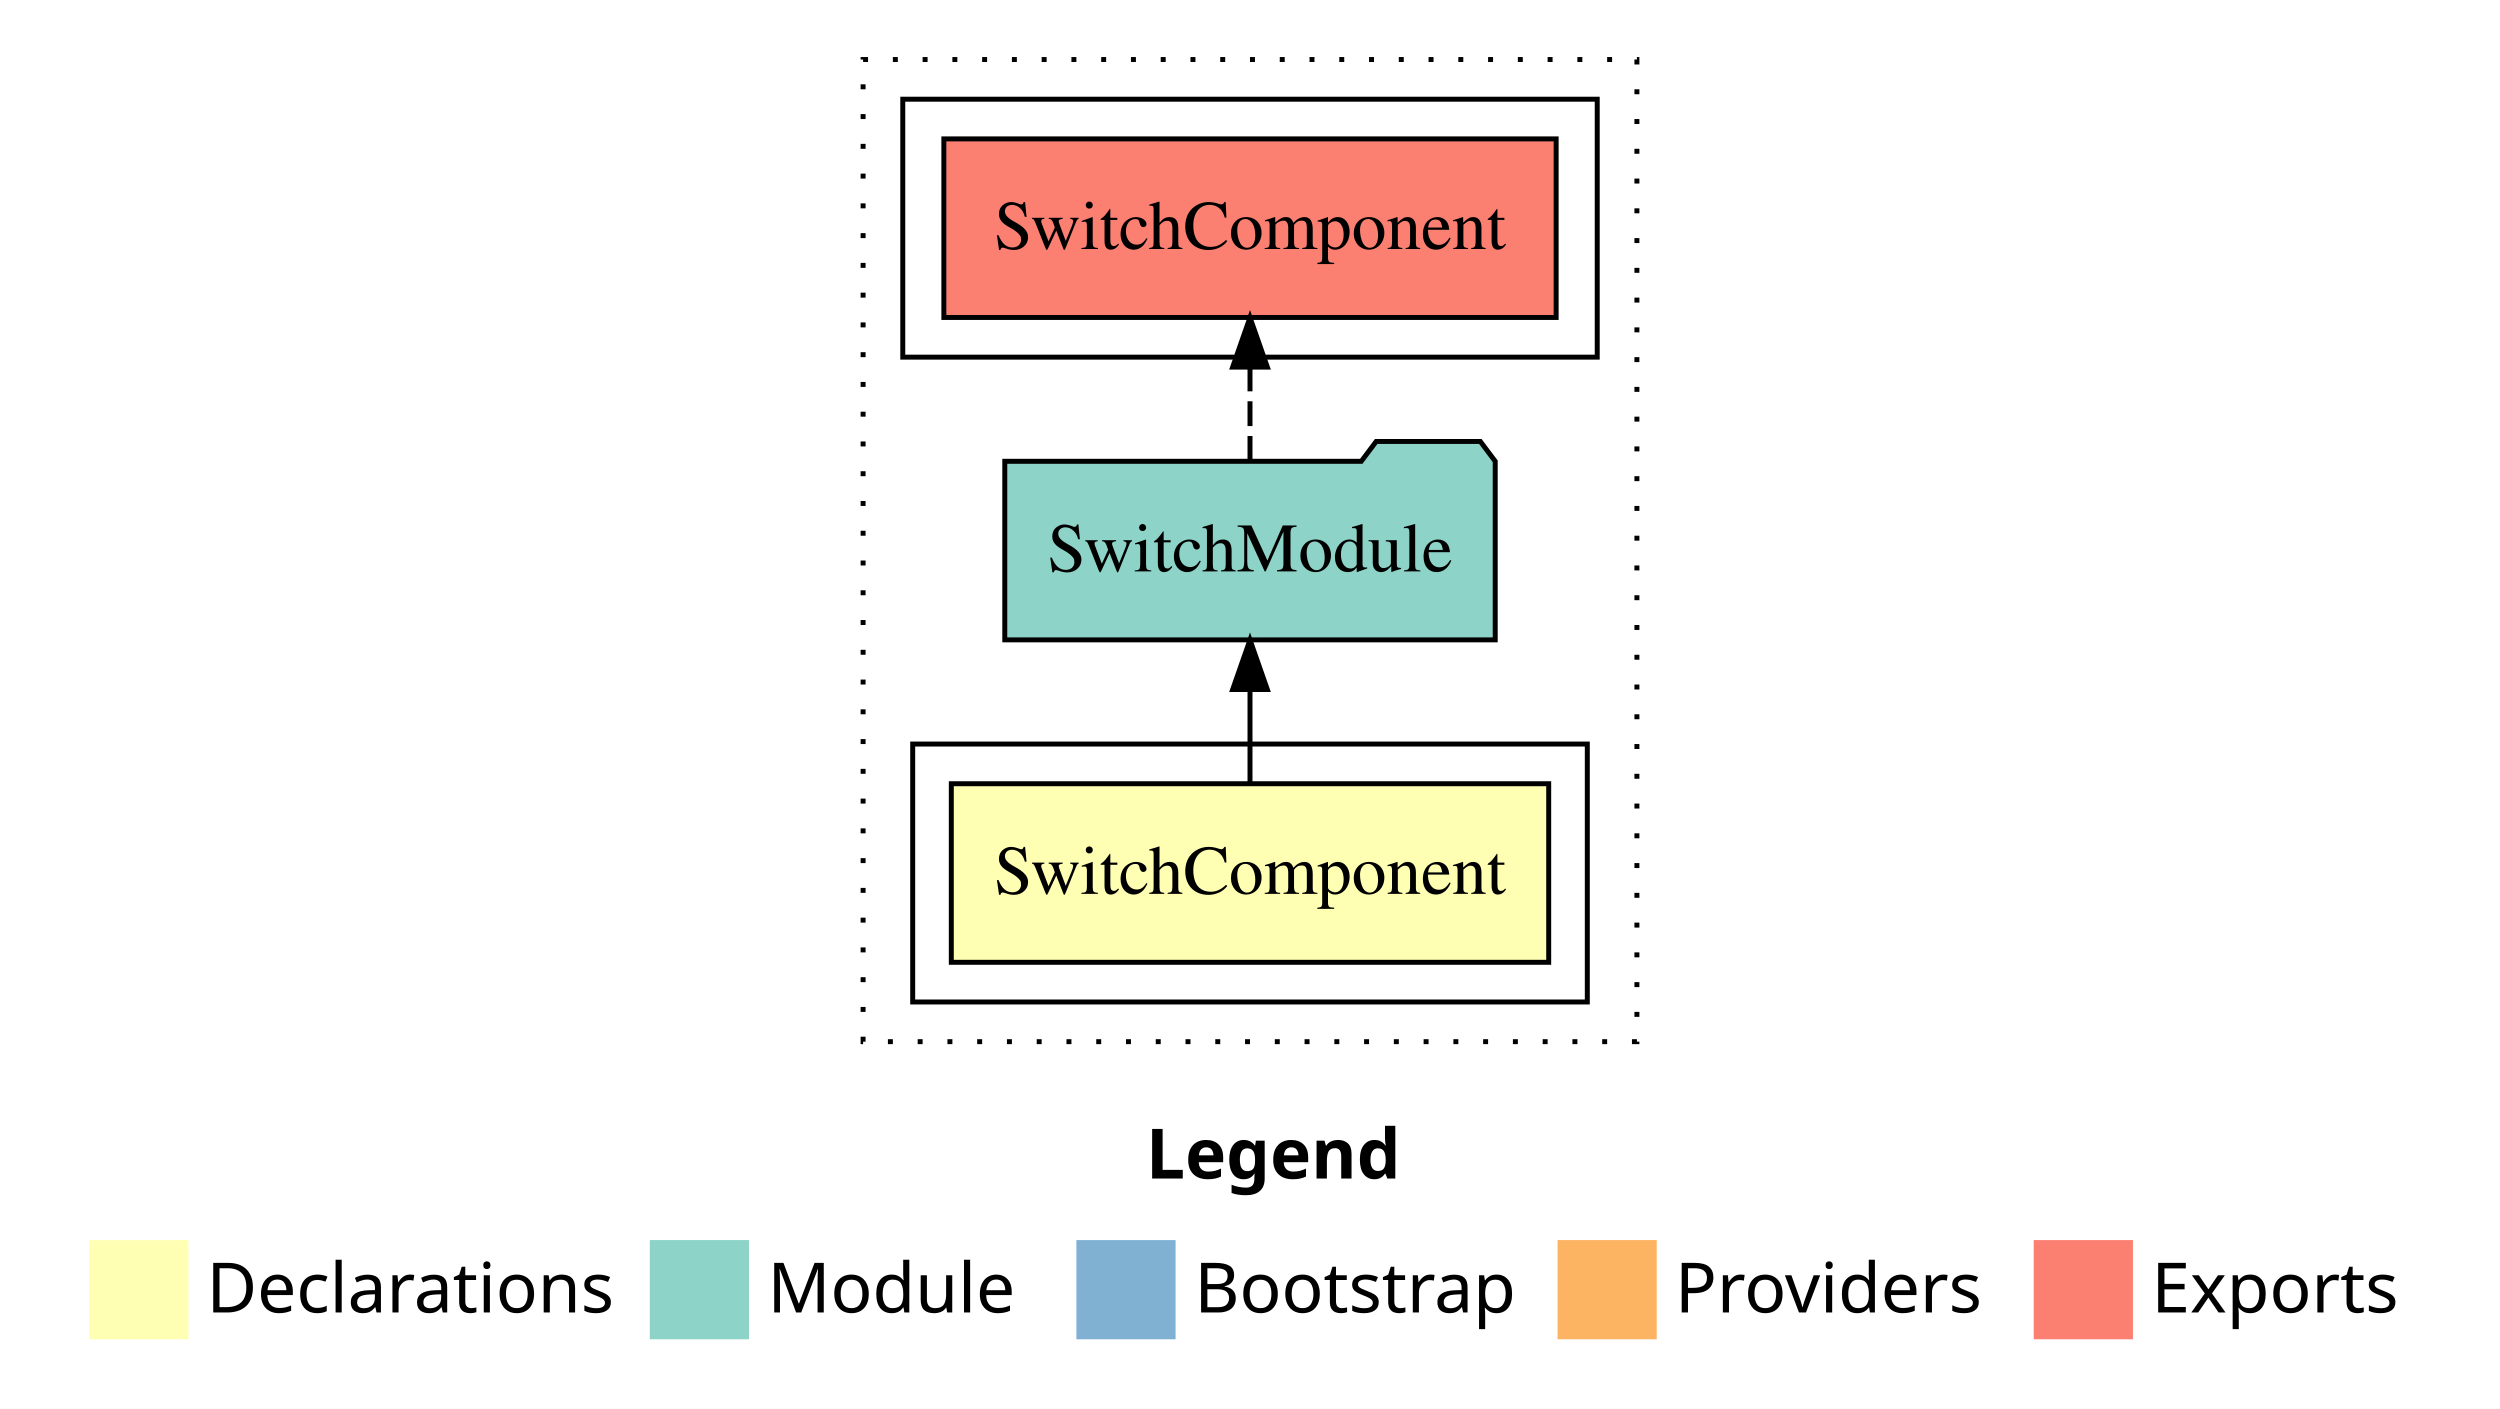
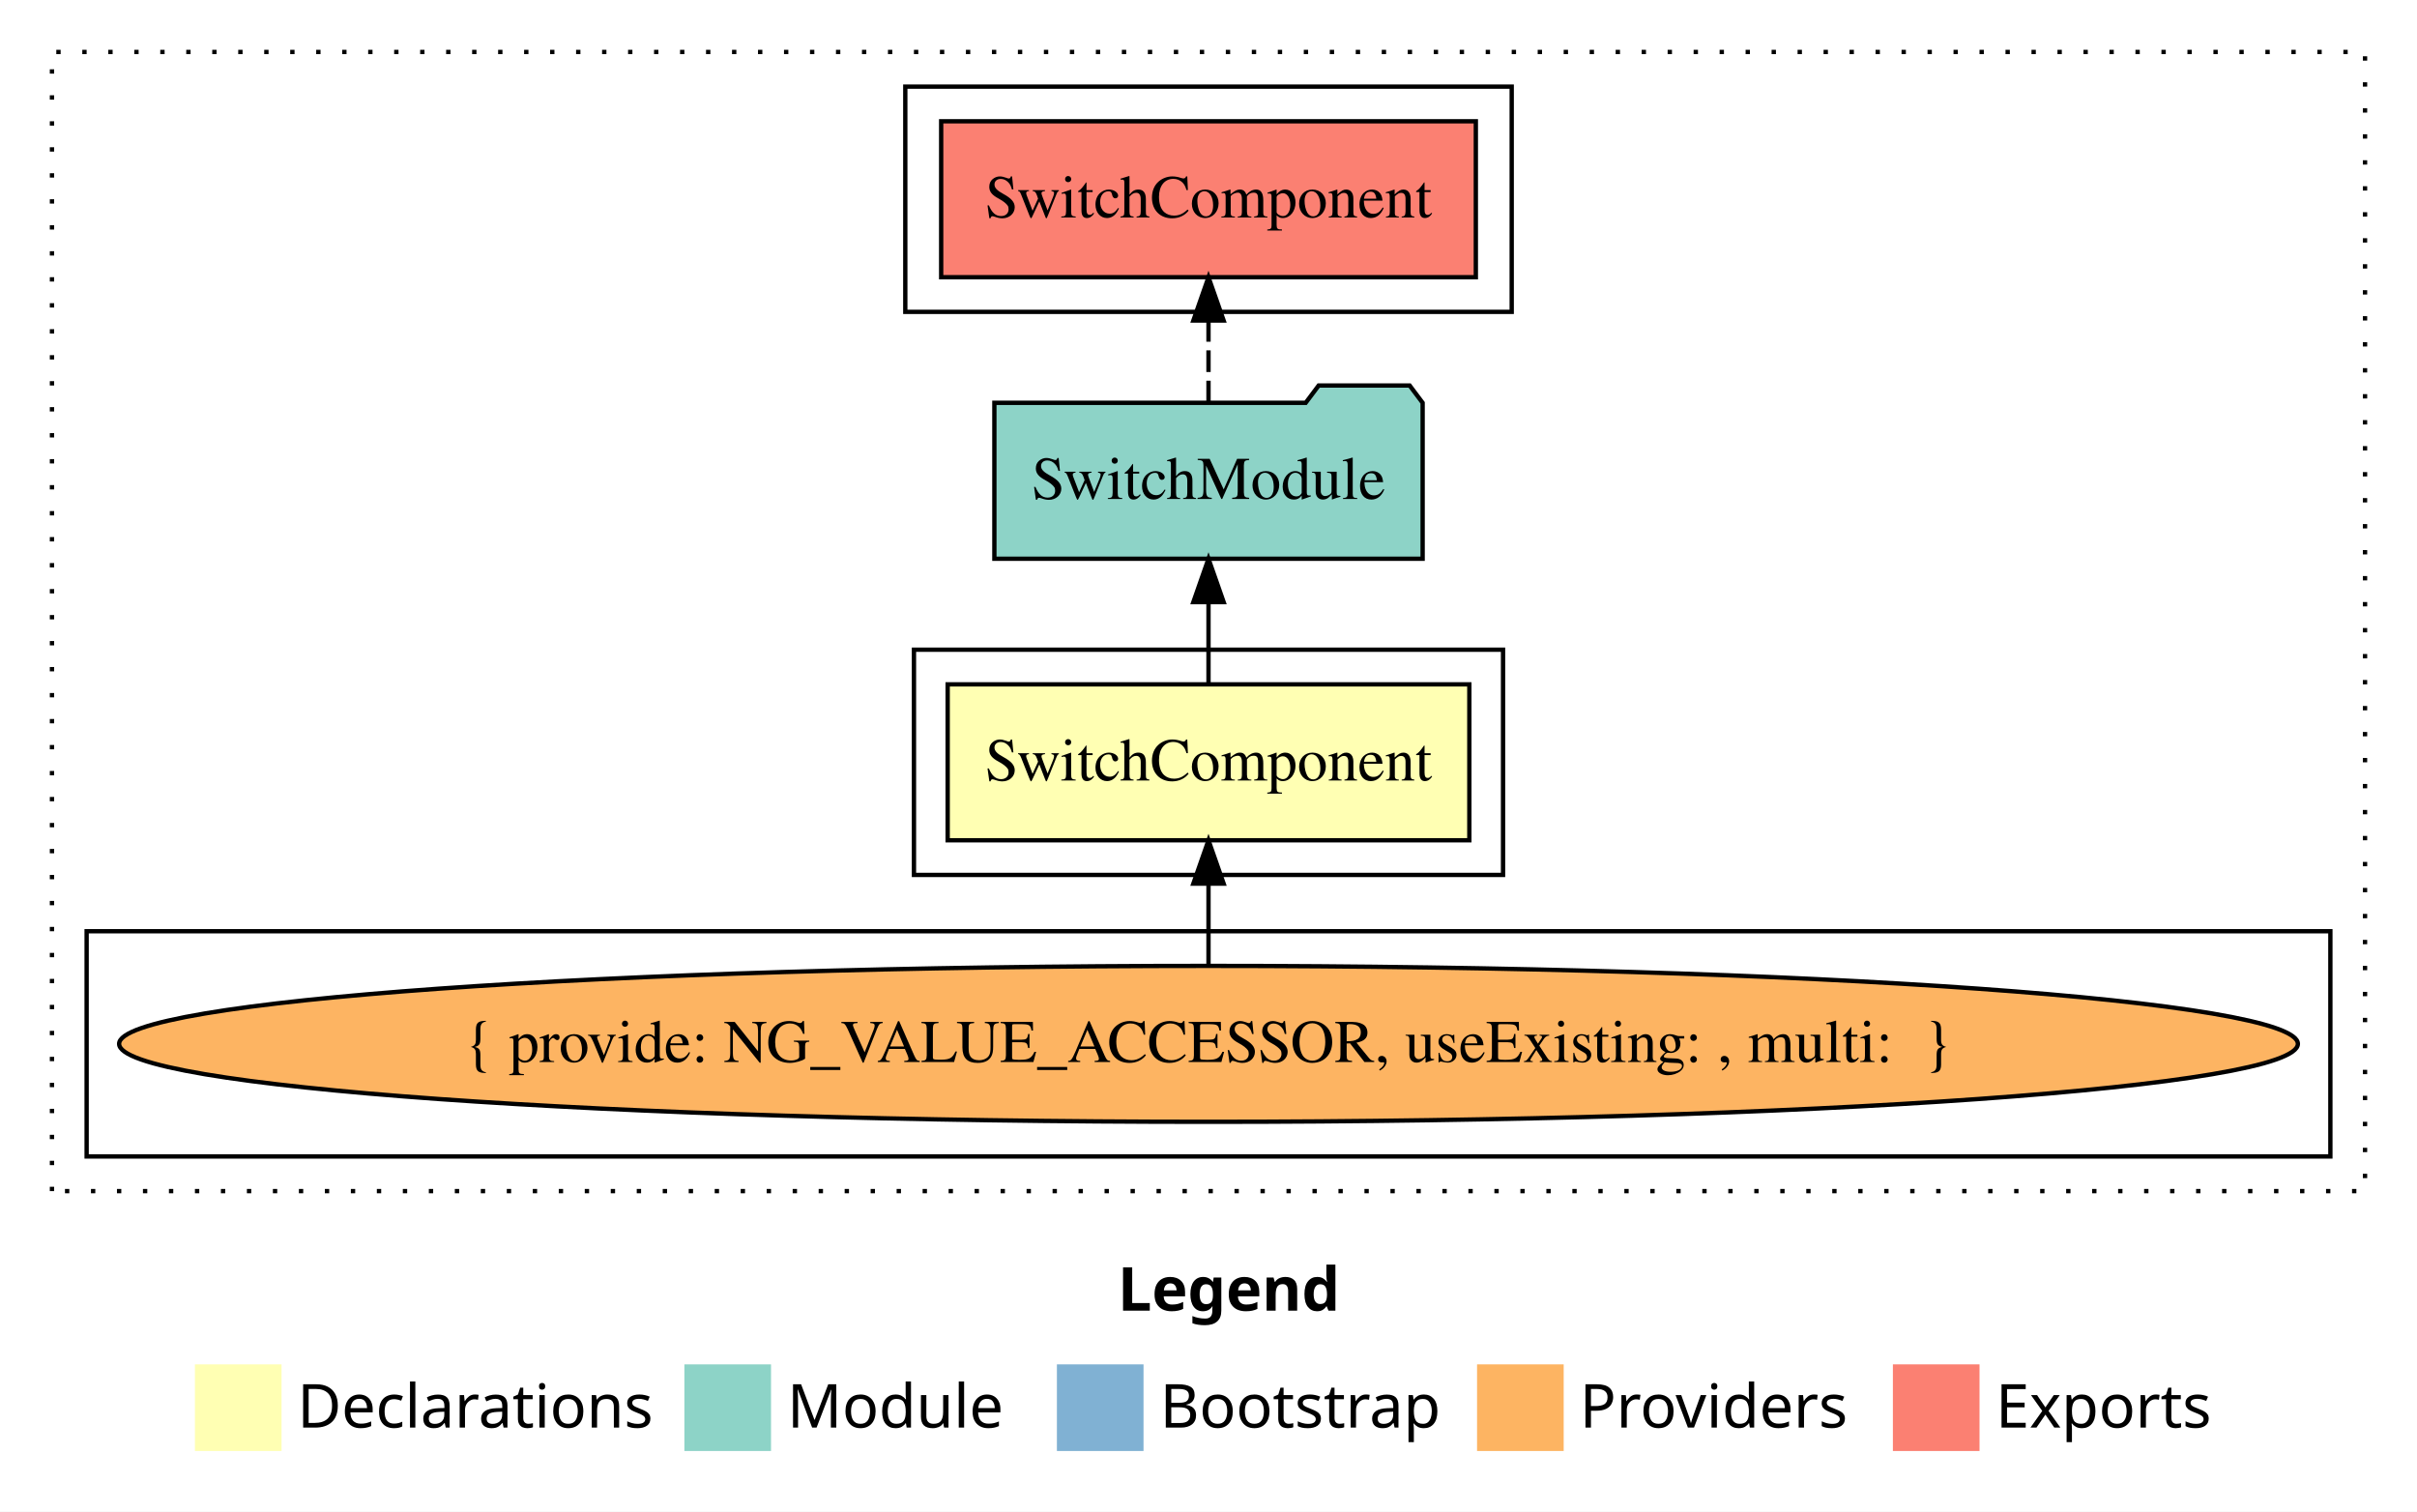
- <svg xmlns="http://www.w3.org/2000/svg" width="504pt" height="284pt" viewBox="0.00 0.00 504.00 284.00">
-   <g id="graph0" class="graph" transform="scale(1 1) rotate(0) translate(4 280)">
-     <polygon fill="#ffffff" stroke="transparent" points="-4,4 -4,-280 500,-280 500,4 -4,4" />
-     <text text-anchor="start" x="227.009" y="-42.4" font-family="sans-serif" font-weight="bold" font-size="14.00" fill="#000000">Legend</text>
-     <polygon fill="#ffffb3" stroke="transparent" points="14,-10 14,-30 34,-30 34,-10 14,-10" />
-     <text text-anchor="start" x="37.629" y="-15.4" font-family="sans-serif" font-size="14.00" fill="#000000">  Declarations</text>
-     <polygon fill="#8dd3c7" stroke="transparent" points="127,-10 127,-30 147,-30 147,-10 127,-10" />
-     <text text-anchor="start" x="150.725" y="-15.4" font-family="sans-serif" font-size="14.00" fill="#000000">  Module</text>
-     <polygon fill="#80b1d3" stroke="transparent" points="213,-10 213,-30 233,-30 233,-10 213,-10" />
-     <text text-anchor="start" x="236.781" y="-15.4" font-family="sans-serif" font-size="14.00" fill="#000000">  Bootstrap</text>
-     <polygon fill="#fdb462" stroke="transparent" points="310,-10 310,-30 330,-30 330,-10 310,-10" />
-     <text text-anchor="start" x="333.673" y="-15.4" font-family="sans-serif" font-size="14.00" fill="#000000">  Providers</text>
-     <polygon fill="#fb8072" stroke="transparent" points="406,-10 406,-30 426,-30 426,-10 406,-10" />
-     <text text-anchor="start" x="429.726" y="-15.4" font-family="sans-serif" font-size="14.00" fill="#000000">  Exports</text>
+ <svg xmlns="http://www.w3.org/2000/svg" width="558pt" height="349pt" viewBox="0.00 0.00 558.00 349.00">
+   <g id="graph0" class="graph" transform="scale(1 1) rotate(0) translate(4 345)">
+     <polygon fill="#ffffff" stroke="transparent" points="-4,4 -4,-345 554,-345 554,4 -4,4" />
+     <text text-anchor="start" x="254.009" y="-42.4" font-family="sans-serif" font-weight="bold" font-size="14.00" fill="#000000">Legend</text>
+     <polygon fill="#ffffb3" stroke="transparent" points="41,-10 41,-30 61,-30 61,-10 41,-10" />
+     <text text-anchor="start" x="64.629" y="-15.4" font-family="sans-serif" font-size="14.00" fill="#000000">  Declarations</text>
+     <polygon fill="#8dd3c7" stroke="transparent" points="154,-10 154,-30 174,-30 174,-10 154,-10" />
+     <text text-anchor="start" x="177.725" y="-15.4" font-family="sans-serif" font-size="14.00" fill="#000000">  Module</text>
+     <polygon fill="#80b1d3" stroke="transparent" points="240,-10 240,-30 260,-30 260,-10 240,-10" />
+     <text text-anchor="start" x="263.781" y="-15.4" font-family="sans-serif" font-size="14.00" fill="#000000">  Bootstrap</text>
+     <polygon fill="#fdb462" stroke="transparent" points="337,-10 337,-30 357,-30 357,-10 337,-10" />
+     <text text-anchor="start" x="360.673" y="-15.4" font-family="sans-serif" font-size="14.00" fill="#000000">  Providers</text>
+     <polygon fill="#fb8072" stroke="transparent" points="433,-10 433,-30 453,-30 453,-10 433,-10" />
+     <text text-anchor="start" x="456.726" y="-15.4" font-family="sans-serif" font-size="14.00" fill="#000000">  Exports</text>
    <g id="clust1" class="cluster">
-       <polygon fill="none" stroke="#000000" stroke-dasharray="1,5" points="170,-70 170,-268 326,-268 326,-70 170,-70" />
+       <polygon fill="none" stroke="#000000" stroke-dasharray="1,5" points="8,-70 8,-333 542,-333 542,-70 8,-70" />
    </g>
    <g id="clust2" class="cluster">
-       <polygon fill="none" stroke="#000000" points="180,-78 180,-130 316,-130 316,-78 180,-78" />
+       <polygon fill="none" stroke="#000000" points="207,-143 207,-195 343,-195 343,-143 207,-143" />
+     </g>
+     <g id="clust3" class="cluster">
+       <polygon fill="none" stroke="#000000" points="16,-78 16,-130 534,-130 534,-78 16,-78" />
    </g>
    <g id="clust5" class="cluster">
-       <polygon fill="none" stroke="#000000" points="178,-208 178,-260 318,-260 318,-208 178,-208" />
+       <polygon fill="none" stroke="#000000" points="205,-273 205,-325 345,-325 345,-273 205,-273" />
    </g>
    <g id="node1" class="node">
-       <polygon fill="#ffffb3" stroke="#000000" points="308.218,-122 187.782,-122 187.782,-86 308.218,-86 308.218,-122" />
-       <text text-anchor="middle" x="248" y="-99.8" font-family="Times,serif" font-size="14.00" fill="#000000">SwitchComponent</text>
+       <polygon fill="#ffffb3" stroke="#000000" points="335.218,-187 214.782,-187 214.782,-151 335.218,-151 335.218,-187" />
+       <text text-anchor="middle" x="275" y="-164.8" font-family="Times,serif" font-size="14.00" fill="#000000">SwitchComponent</text>
    </g>
    <g id="node2" class="node">
-       <polygon fill="#8dd3c7" stroke="#000000" points="297.436,-187 294.436,-191 273.436,-191 270.436,-187 198.564,-187 198.564,-151 297.436,-151 297.436,-187" />
-       <text text-anchor="middle" x="248" y="-164.8" font-family="Times,serif" font-size="14.00" fill="#000000">SwitchModule</text>
+       <polygon fill="#8dd3c7" stroke="#000000" points="324.436,-252 321.436,-256 300.436,-256 297.436,-252 225.564,-252 225.564,-216 324.436,-216 324.436,-252" />
+       <text text-anchor="middle" x="275" y="-229.8" font-family="Times,serif" font-size="14.00" fill="#000000">SwitchModule</text>
    </g>
    <g id="edge1" class="edge">
-       <path fill="none" stroke="#000000" d="M248,-122.106C248,-122.106 248,-140.991 248,-140.991" />
-       <polygon fill="#000000" stroke="#000000" points="244.5,-140.991 248,-150.991 251.5,-140.991 244.5,-140.991" />
+       <path fill="none" stroke="#000000" d="M275,-187.106C275,-187.106 275,-205.991 275,-205.991" />
+       <polygon fill="#000000" stroke="#000000" points="271.5,-205.991 275,-215.991 278.5,-205.991 271.5,-205.991" />
+     </g>
+     <g id="node4" class="node">
+       <polygon fill="#fb8072" stroke="#000000" points="336.718,-317 213.282,-317 213.282,-281 336.718,-281 336.718,-317" />
+       <text text-anchor="middle" x="275" y="-294.8" font-family="Times,serif" font-size="14.00" fill="#000000">SwitchComponent </text>
+     </g>
+     <g id="edge3" class="edge">
+       <path fill="none" stroke="#000000" stroke-dasharray="5,2" d="M275,-252.106C275,-252.106 275,-270.991 275,-270.991" />
+       <polygon fill="#000000" stroke="#000000" points="271.5,-270.991 275,-280.991 278.5,-270.991 271.5,-270.991" />
    </g>
    <g id="node3" class="node">
-       <polygon fill="#fb8072" stroke="#000000" points="309.718,-252 186.282,-252 186.282,-216 309.718,-216 309.718,-252" />
-       <text text-anchor="middle" x="248" y="-229.8" font-family="Times,serif" font-size="14.00" fill="#000000">SwitchComponent </text>
+       <ellipse fill="#fdb462" stroke="#000000" cx="275" cy="-104" rx="251.499" ry="18" />
+       <text text-anchor="middle" x="275" y="-99.8" font-family="Times,serif" font-size="14.00" fill="#000000">{ provide: NG_VALUE_ACCESSOR, useExisting: , multi:  }</text>
    </g>
    <g id="edge2" class="edge">
-       <path fill="none" stroke="#000000" stroke-dasharray="5,2" d="M248,-187.106C248,-187.106 248,-205.991 248,-205.991" />
-       <polygon fill="#000000" stroke="#000000" points="244.5,-205.991 248,-215.991 251.5,-205.991 244.5,-205.991" />
+       <path fill="none" stroke="#000000" d="M275,-122.106C275,-122.106 275,-140.991 275,-140.991" />
+       <polygon fill="#000000" stroke="#000000" points="271.5,-140.991 275,-150.991 278.5,-140.991 271.5,-140.991" />
    </g>
  </g>
</svg>
